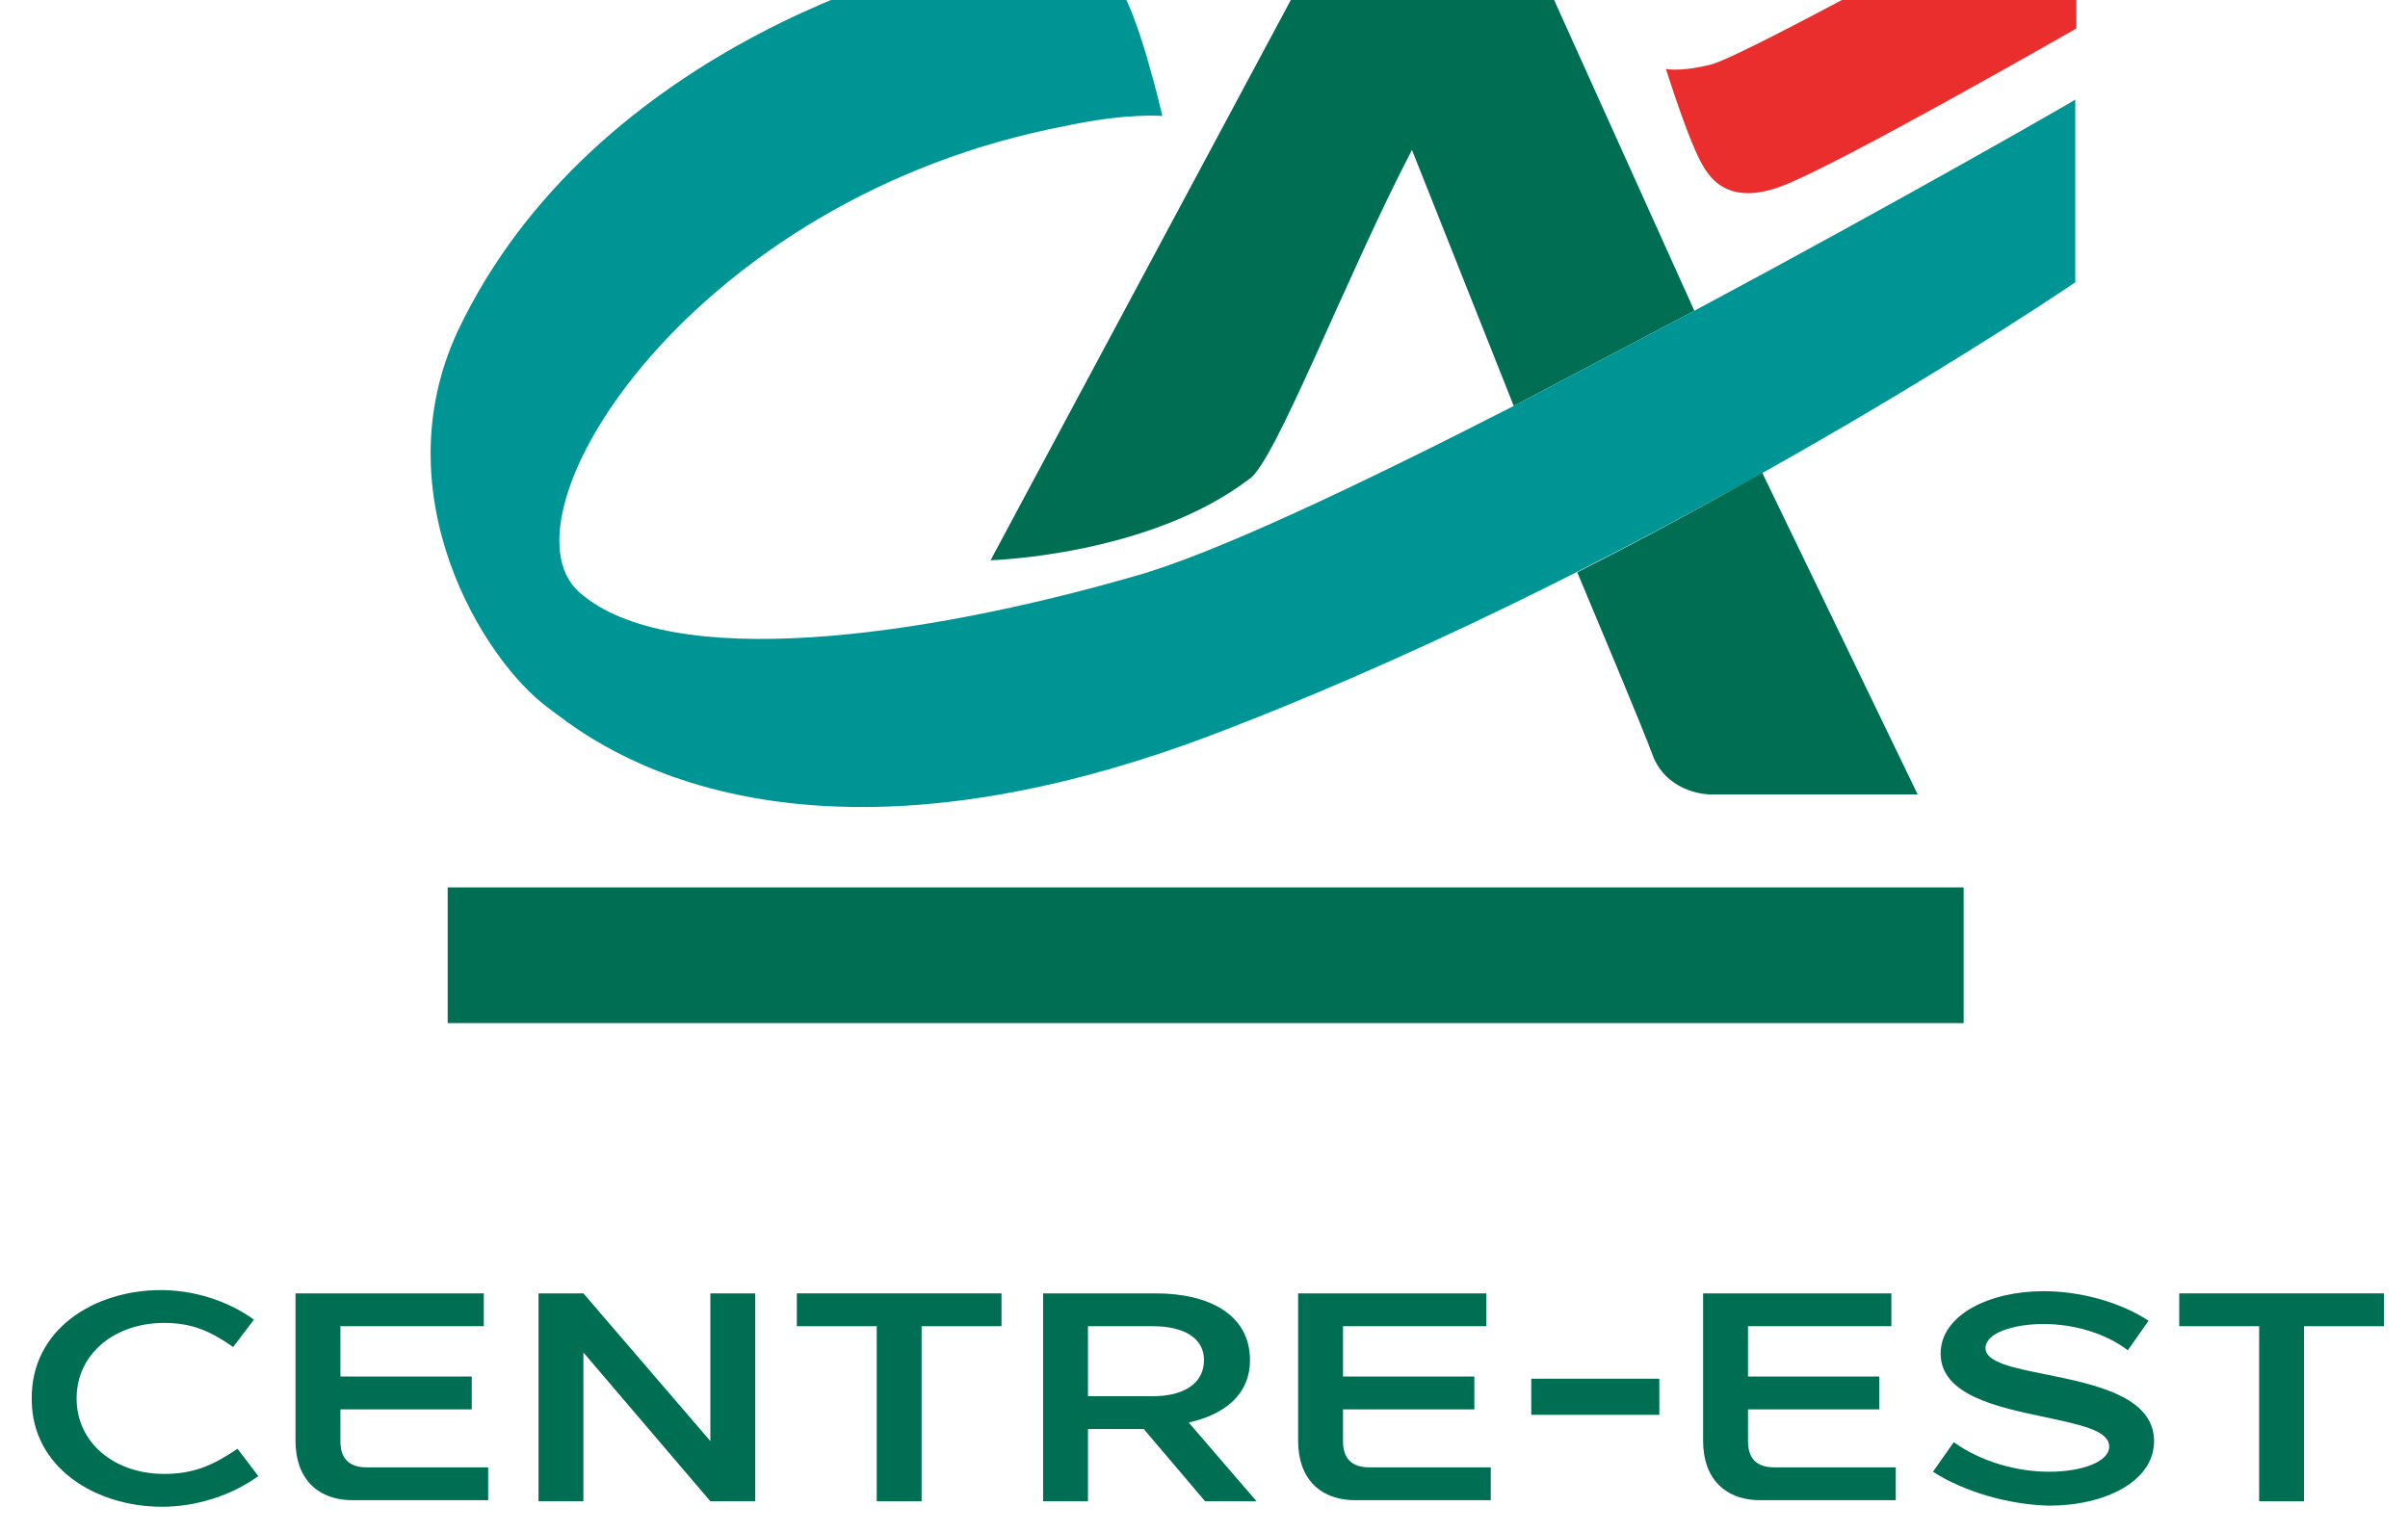
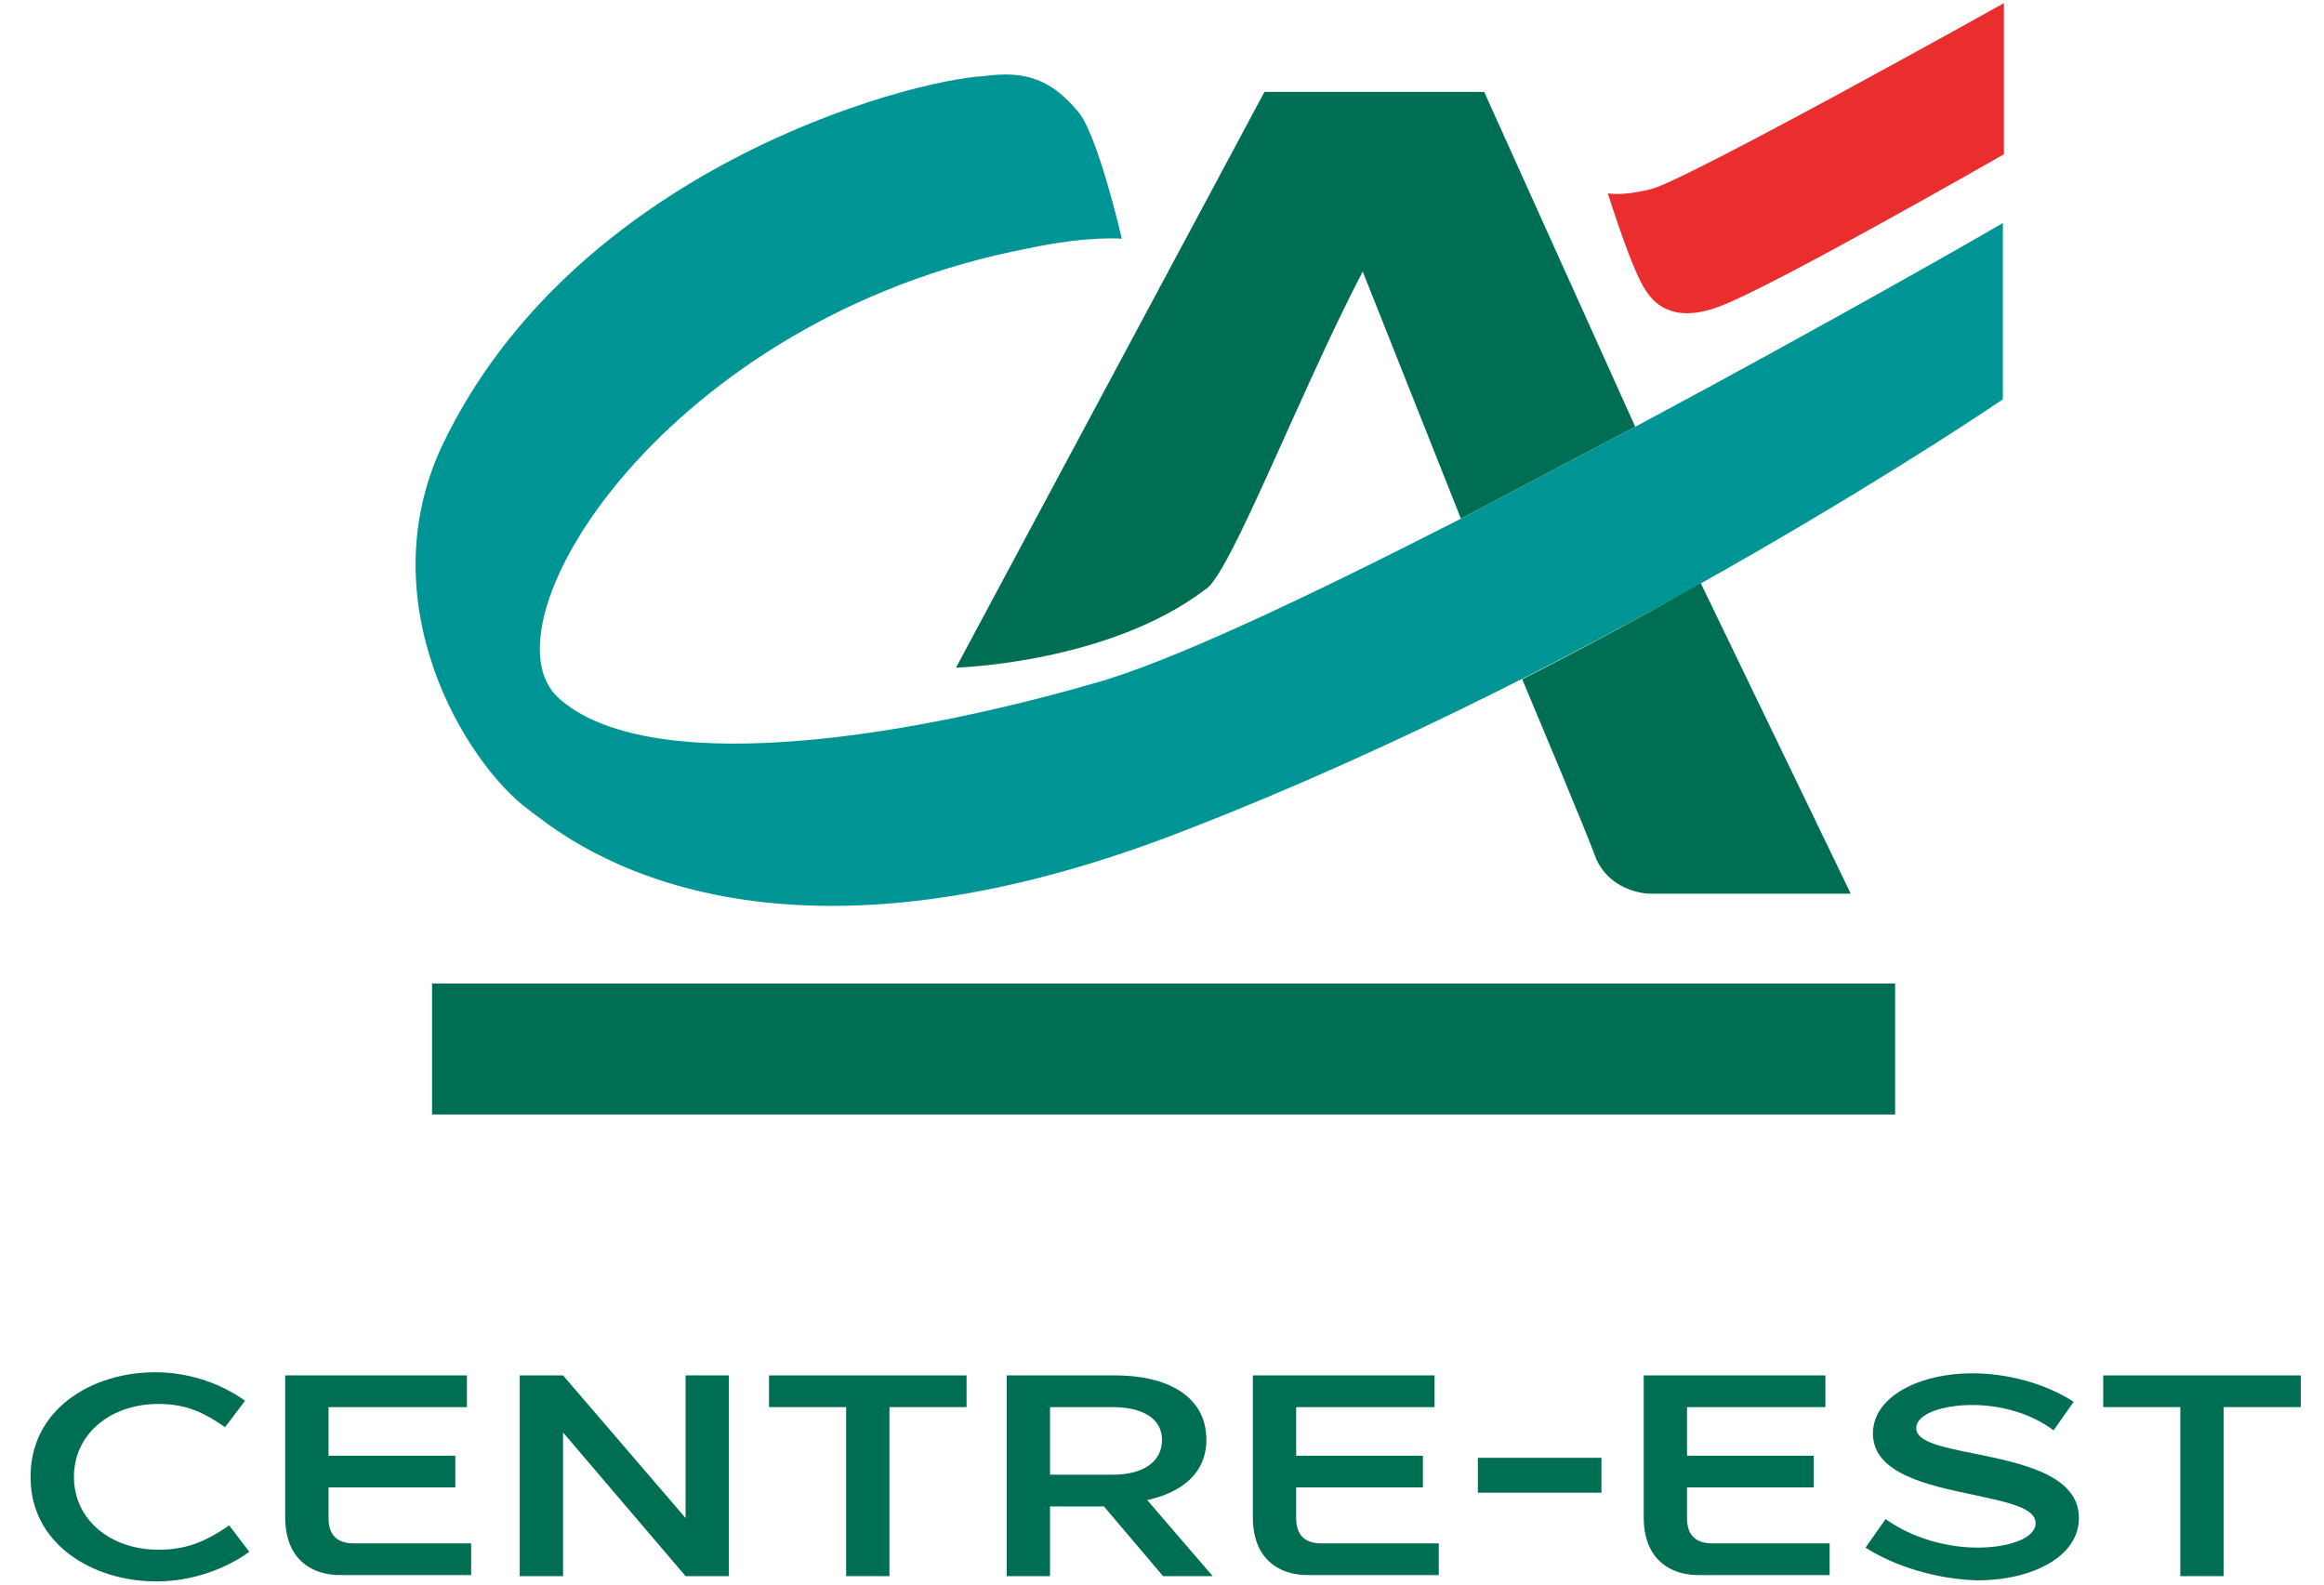
- <svg xmlns="http://www.w3.org/2000/svg" version="1.1" id="Calque_1" viewBox="150 82 220 140" xml:space="preserve">
+ <svg xmlns="http://www.w3.org/2000/svg" version="1.1" id="Calque_1" viewBox="150 70 220 150" style="enable-background:new 0 0 545 240;" xml:space="preserve">
  <style type="text/css">
	.st0{fill:#006E53;}
	.st1{fill:#009595;}
	.st2{fill:#EA2E2E;}
</style>
  <g>
    <polygon class="st0" points="329.4,163.1 329.4,175.5 190.9,175.5 190.9,163.1 329.4,163.1  " />
    <path class="st0" d="M279,95.7l9.3,23.4l16.5-8.7l-14.3-31.7h-20.8l-29.2,54.5c0,0,14.4-0.4,23.6-7.4   C266.4,124.5,273,107.2,279,95.7L279,95.7L279,95.7L279,95.7z" />
    <path class="st1" d="M304.8,110.4l-16.5,8.7c-14.1,7.2-27.5,13.6-34.8,15.6c-19.1,5.5-42.3,8.8-50.6,1.4   c-7.8-7,10.3-36.1,44.5-42.6c5.6-1.2,8.8-0.9,8.8-0.9c0,0-2.3-10-4.2-12.1c-2.6-3.1-5.1-3.8-8.8-3.3c-7.4,0.4-39,8.9-51.4,35.1   c-6.9,14.9,2.3,30,8.3,34.4c2.8,2,20.7,18.1,62.1,1.9c40.8-15.8,77.4-40.8,77.4-40.8V91.1C339.7,91.1,323.5,100.4,304.8,110.4   L304.8,110.4z" />
    <path class="st0" d="M294.1,134.3c1.5,3.6,5.9,14,7,17c1.5,3.3,5.1,3.3,5.1,3.3h19l-14.2-29.4C305.9,128.1,300.2,131.2,294.1,134.3   L294.1,134.3z" />
    <path class="st2" d="M339.7,84.6c0,0-21.8,12.5-26.9,14.4c-4.7,1.8-6.4-0.6-7-1.5c-1.3-1.9-3.3-8.3-3.6-9.2c0.1,0,1.3,0.3,4.1-0.4   c3.3-0.8,33.4-17.6,33.4-17.6V84.6L339.7,84.6L339.7,84.6z" />
    <path class="st0" d="M164.7,199.9c2.9,0,6,0.9,8.5,2.7l-1.9,2.5c-2-1.4-3.7-2.2-6.3-2.2c-4.5,0-8,2.8-8,6.9c0,4.1,3.5,6.9,8,6.9   c2.7,0,4.5-0.8,6.7-2.3l1.9,2.5c-2.5,1.8-5.7,2.8-8.8,2.8c-6.1,0-11.9-3.6-11.9-9.8C152.8,203.5,158.6,199.9,164.7,199.9   L164.7,199.9z" />
    <path class="st0" d="M177,213.7v-13.5h17.2v3h-13.1v4.6h12v3h-12v2.9c0,1.6,0.8,2.4,2.4,2.4h11.1v3h-12.1   C179,219.2,177,217.1,177,213.7L177,213.7z" />
    <polygon class="st0" points="203.3,205.6 203.3,219.2 199.2,219.2 199.2,200.2 203.3,200.2 214.9,213.7 214.9,200.2 219,200.2    219,219.2 214.9,219.2 203.3,205.6  " />
    <polygon class="st0" points="222.8,203.2 222.8,200.2 241.5,200.2 241.5,203.2 234.2,203.2 234.2,219.2 230.1,219.2 230.1,203.2    222.8,203.2  " />
    <path class="st0" d="M255.3,209.6c2.9,0,4.7-1.2,4.7-3.3c0-2-1.8-3.1-4.7-3.1h-5.9v6.4H255.3L255.3,209.6z M245.3,200.2h10.3   c4.8,0,8.6,1.9,8.6,6.1c0,3.2-2.4,5-5.6,5.7l6.2,7.2h-4.7l-5.6-6.6h-5.1v6.6h-4.1V200.2L245.3,200.2z" />
    <path class="st0" d="M268.6,213.7v-13.5h17.2v3h-13.1v4.6h12v3h-12v2.9c0,1.6,0.8,2.4,2.4,2.4h11.1v3h-12.1   C270.6,219.2,268.6,217.1,268.6,213.7L268.6,213.7z" />
    <polygon class="st0" points="301.6,208 301.6,211.3 289.9,211.3 289.9,208 301.6,208  " />
    <path class="st0" d="M305.6,213.7v-13.5h17.2v3h-13.1v4.6h12v3h-12v2.9c0,1.6,0.8,2.4,2.4,2.4h11.1v3h-12.1   C307.6,219.2,305.6,217.1,305.6,213.7L305.6,213.7z" />
    <path class="st0" d="M326.6,216.5l1.9-2.7c2.5,1.8,5.8,2.7,8.7,2.7c3,0,5.5-0.9,5.5-2.3c0-1.5-2.7-2-5.9-2.7   c-4.3-0.9-9.5-2-9.5-5.8c0-3.5,4.4-5.7,9.4-5.7c3.4,0,7,1,9.6,2.7l-1.9,2.7c-2.1-1.6-5-2.4-7.7-2.4c-2.7,0-5.3,0.8-5.3,2.2   c0,1.3,2.5,1.8,5.5,2.4c4.4,0.9,9.9,2,9.9,6.1c0,3.7-4.5,5.9-9.6,5.9C333.4,219.5,329.4,218.3,326.6,216.5L326.6,216.5z" />
    <polygon class="st0" points="349.1,203.2 349.1,200.2 367.8,200.2 367.8,203.2 360.5,203.2 360.5,219.2 356.4,219.2 356.4,203.2    349.1,203.2  " />
  </g>
</svg>
